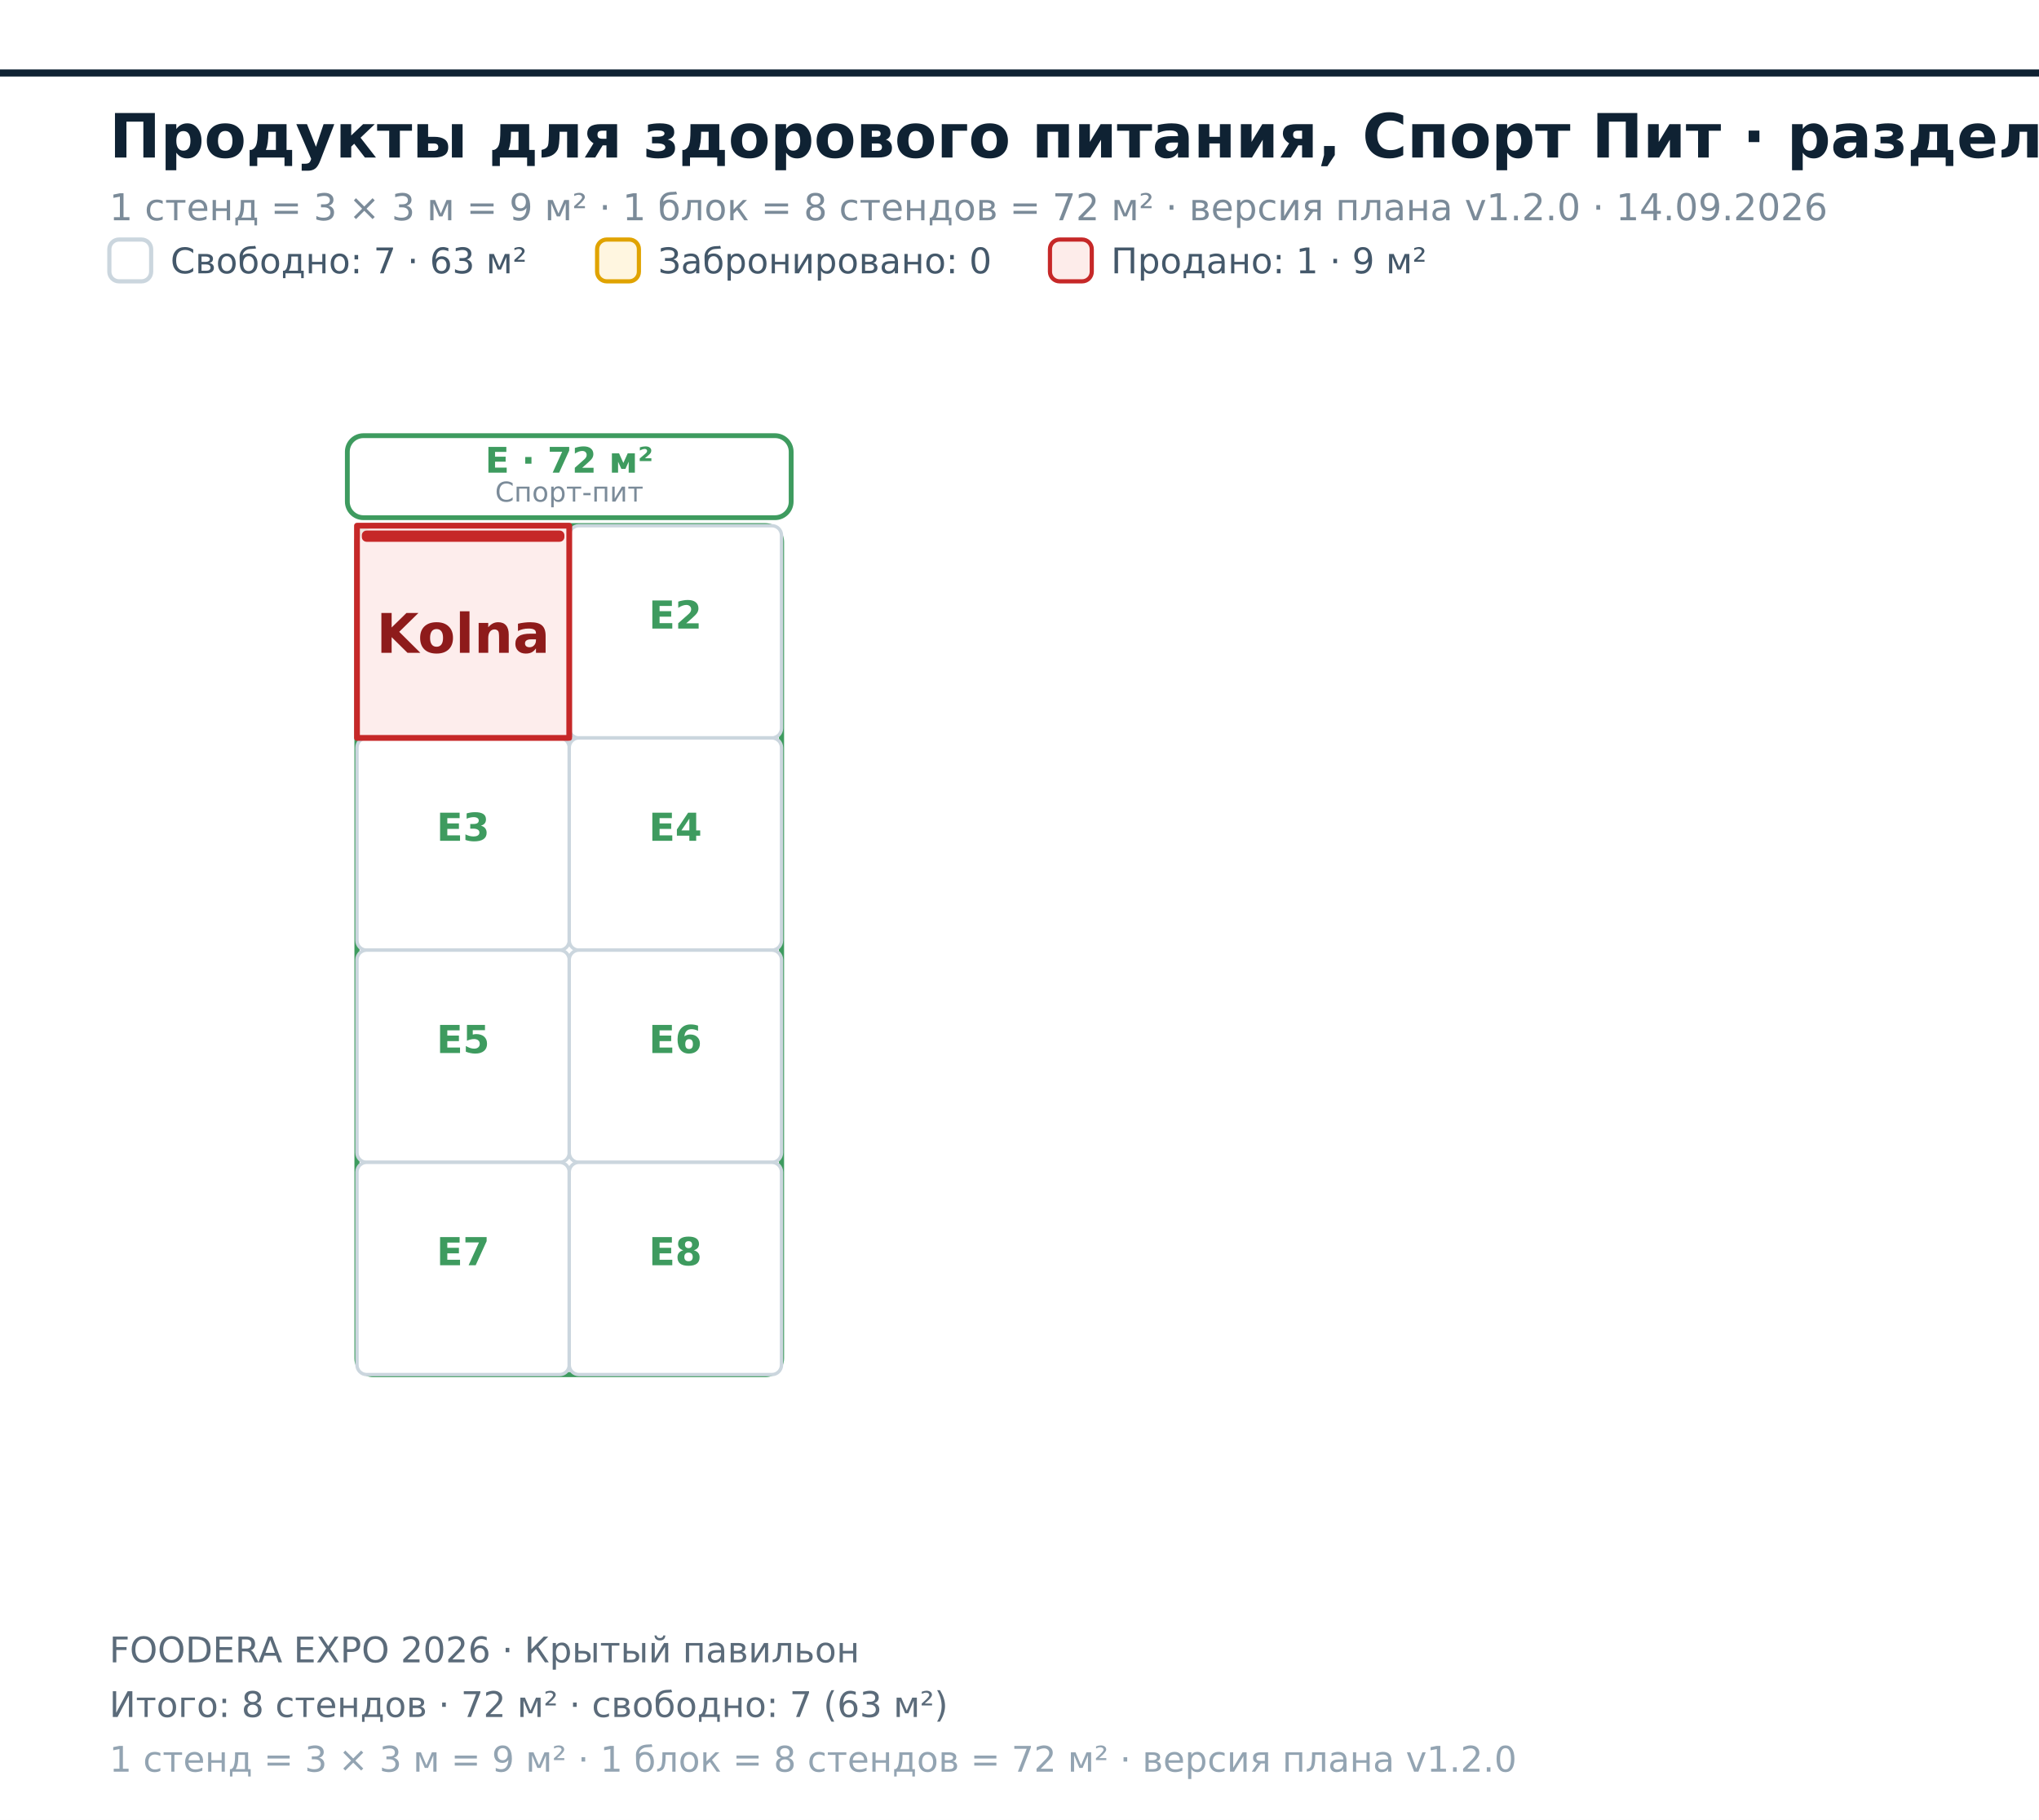
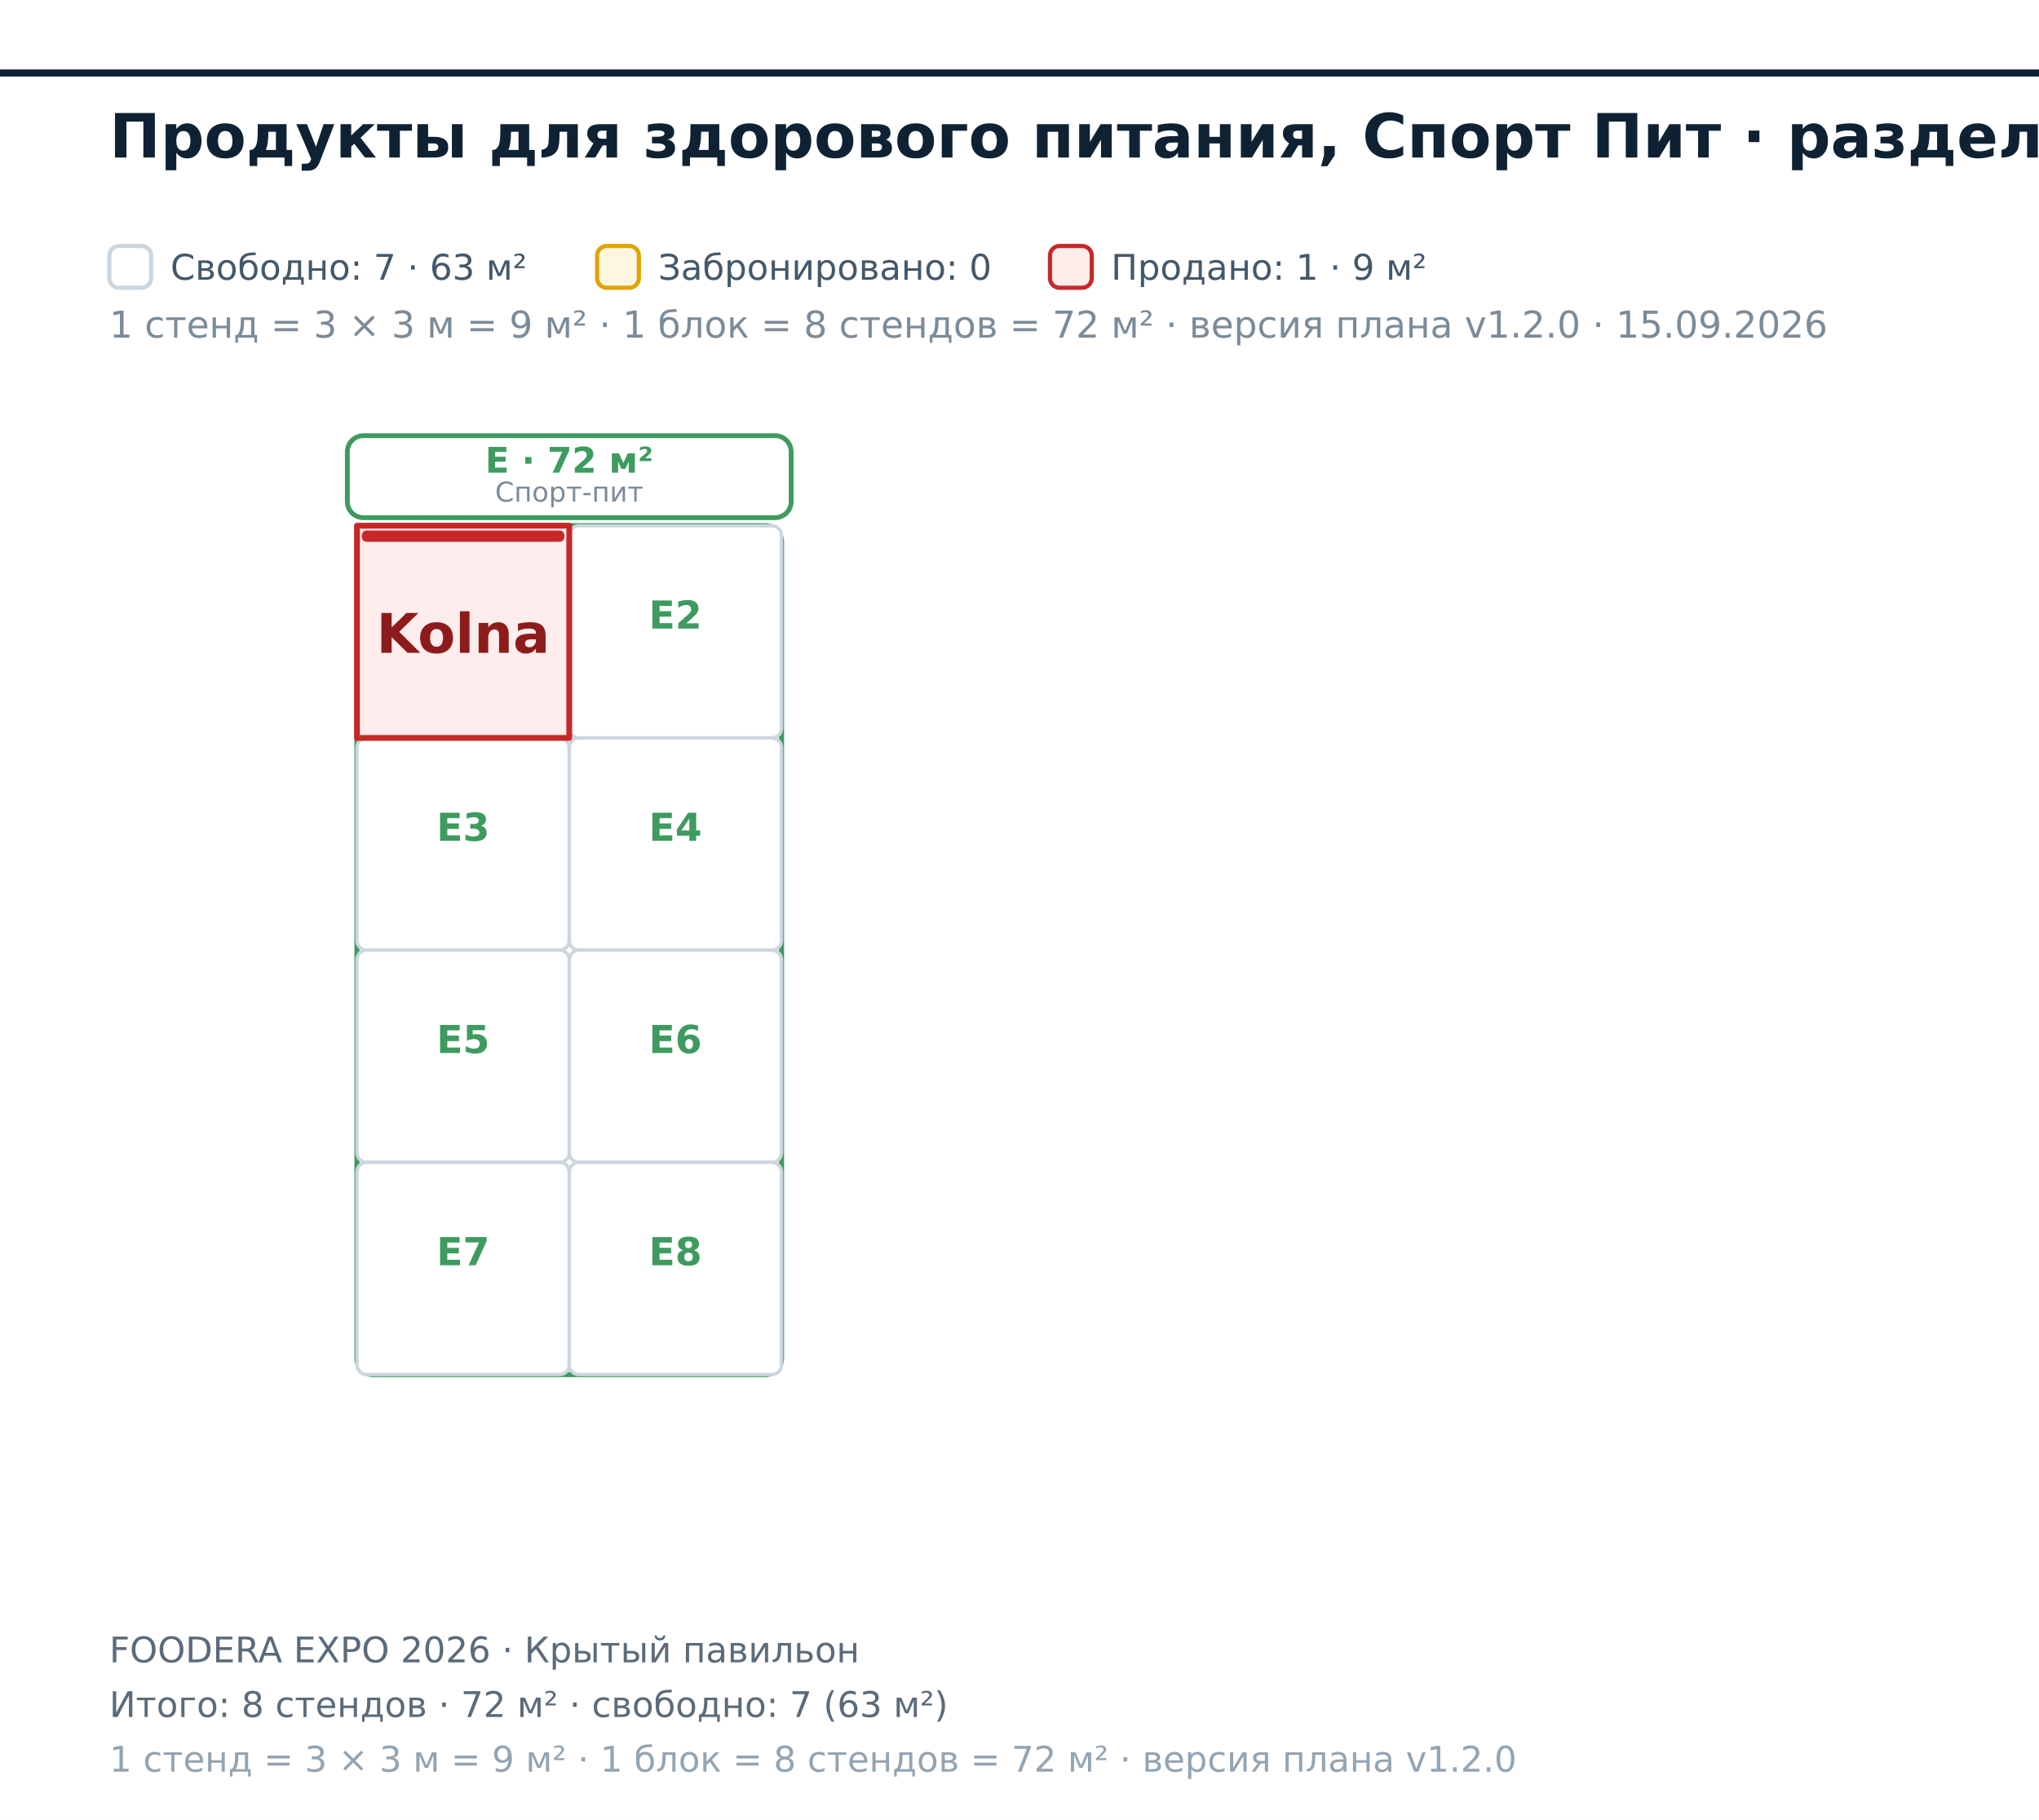
<svg xmlns="http://www.w3.org/2000/svg" width="634" height="566" viewBox="0 0 634 566" font-family="DejaVu Sans, Helvetica, Arial, sans-serif">
  <rect x="0.00" y="0.00" width="634.00" height="566.00" fill="#ffffff" />
  <polygon points="-857.00,22.70 1255.00,22.70 1255.00,1122.70 -857.00,1122.70" fill="#ffffff" fill-opacity="0.55" stroke="#0f2233" stroke-width="2.2" />
  <rect x="111.00" y="163.50" width="132.00" height="264.00" fill="none" stroke="#3E9B5F" stroke-width="1.6" rx="5" />
  <rect x="108.00" y="135.50" width="138.00" height="25.50" fill="#ffffff" stroke="#3E9B5F" stroke-width="1.5" rx="5" />
  <text x="177.00" y="147.00" font-size="11.00" fill="#3E9B5F" font-weight="bold" text-anchor="middle">E · 72 м²</text>
  <text x="177.00" y="156.00" font-size="8.50" fill="#7b8b99" text-anchor="middle">Спорт-пит</text>
  <rect x="177.00" y="163.50" width="66.00" height="66.00" fill="#ffffff" stroke="#cbd6de" stroke-width="1.05" rx="3" />
  <text x="210.00" y="195.50" font-size="12.00" fill="#3E9B5F" font-weight="bold" text-anchor="middle">E2</text>
  <rect x="111.00" y="229.50" width="66.00" height="66.00" fill="#ffffff" stroke="#cbd6de" stroke-width="1.05" rx="3" />
  <text x="144.00" y="261.50" font-size="12.00" fill="#3E9B5F" font-weight="bold" text-anchor="middle">E3</text>
  <rect x="177.00" y="229.50" width="66.00" height="66.00" fill="#ffffff" stroke="#cbd6de" stroke-width="1.05" rx="3" />
  <text x="210.00" y="261.50" font-size="12.00" fill="#3E9B5F" font-weight="bold" text-anchor="middle">E4</text>
  <rect x="111.00" y="295.50" width="66.00" height="66.00" fill="#ffffff" stroke="#cbd6de" stroke-width="1.05" rx="3" />
  <text x="144.00" y="327.50" font-size="12.00" fill="#3E9B5F" font-weight="bold" text-anchor="middle">E5</text>
  <rect x="177.00" y="295.50" width="66.00" height="66.00" fill="#ffffff" stroke="#cbd6de" stroke-width="1.05" rx="3" />
  <text x="210.00" y="327.50" font-size="12.00" fill="#3E9B5F" font-weight="bold" text-anchor="middle">E6</text>
  <rect x="111.00" y="361.50" width="66.00" height="66.00" fill="#ffffff" stroke="#cbd6de" stroke-width="1.05" rx="3" />
  <text x="144.00" y="393.50" font-size="12.00" fill="#3E9B5F" font-weight="bold" text-anchor="middle">E7</text>
  <rect x="177.00" y="361.50" width="66.00" height="66.00" fill="#ffffff" stroke="#cbd6de" stroke-width="1.05" rx="3" />
  <text x="210.00" y="393.50" font-size="12.00" fill="#3E9B5F" font-weight="bold" text-anchor="middle">E8</text>
  <path d="M111 163.5L177 163.5L177 229.5L111 229.5Z" fill="#fdecea" fill-opacity="0.92" stroke="#c62828" stroke-width="1.8" stroke-linejoin="round" />
  <rect x="112.50" y="165.00" width="63.00" height="3.50" fill="#c62828" rx="1.5" />
  <text x="144.00" y="203.03" font-size="17.00" fill="#8e1b1b" font-weight="bold" text-anchor="middle">Kolna</text>
  <text x="34.00" y="49.00" font-size="19.00" fill="#0f2233" font-weight="bold">Продукты для здорового питания, Спорт Пит · раздел E</text>
-   <text x="34.00" y="68.50" font-size="11.50" fill="#7b8b99">1 стенд = 3 × 3 м = 9 м² · 1 блок = 8 стендов = 72 м² · версия плана v1.2.0 · 14.09.2026</text>
-   <rect x="34.00" y="74.50" width="13.00" height="13.00" fill="#ffffff" stroke="#cbd6de" stroke-width="1.3" rx="3" />
-   <text x="53.00" y="85.00" font-size="11.00" fill="#44586a">Свободно: 7 · 63 м²</text>
-   <rect x="185.66" y="74.50" width="13.00" height="13.00" fill="#fff6e0" stroke="#e0a300" stroke-width="1.3" rx="3" />
-   <text x="204.66" y="85.00" font-size="11.00" fill="#44586a">Забронировано: 0</text>
-   <rect x="326.47" y="74.50" width="13.00" height="13.00" fill="#fdecea" stroke="#c62828" stroke-width="1.3" rx="3" />
-   <text x="345.47" y="85.00" font-size="11.00" fill="#44586a">Продано: 1 · 9 м²</text>
+   <rect x="34.00" y="76.50" width="13.00" height="13.00" fill="#ffffff" stroke="#cbd6de" stroke-width="1.3" rx="3" />
+   <text x="34.00" y="105.00" font-size="11.50" fill="#7b8b99">1 стенд = 3 × 3 м = 9 м² · 1 блок = 8 стендов = 72 м² · версия плана v1.2.0 · 15.09.2026</text>
+   <text x="53.00" y="87.00" font-size="11.00" fill="#44586a">Свободно: 7 · 63 м²</text>
+   <rect x="185.66" y="76.50" width="13.00" height="13.00" fill="#fff6e0" stroke="#e0a300" stroke-width="1.3" rx="3" />
+   <text x="204.66" y="87.00" font-size="11.00" fill="#44586a">Забронировано: 0</text>
+   <rect x="326.47" y="76.50" width="13.00" height="13.00" fill="#fdecea" stroke="#c62828" stroke-width="1.3" rx="3" />
+   <text x="345.47" y="87.00" font-size="11.00" fill="#44586a">Продано: 1 · 9 м²</text>
  <text x="34.00" y="517.00" font-size="11.00" fill="#5b6b7a">FOODERA EXPO 2026 · Крытый павильон</text>
  <text x="34.00" y="534.00" font-size="11.00" fill="#5b6b7a">Итого: 8 стендов · 72 м² · свободно: 7 (63 м²)</text>
  <text x="34.00" y="551.00" font-size="11.00" fill="#93a4b2">1 стенд = 3 × 3 м = 9 м² · 1 блок = 8 стендов = 72 м² · версия плана v1.2.0</text>
</svg>
